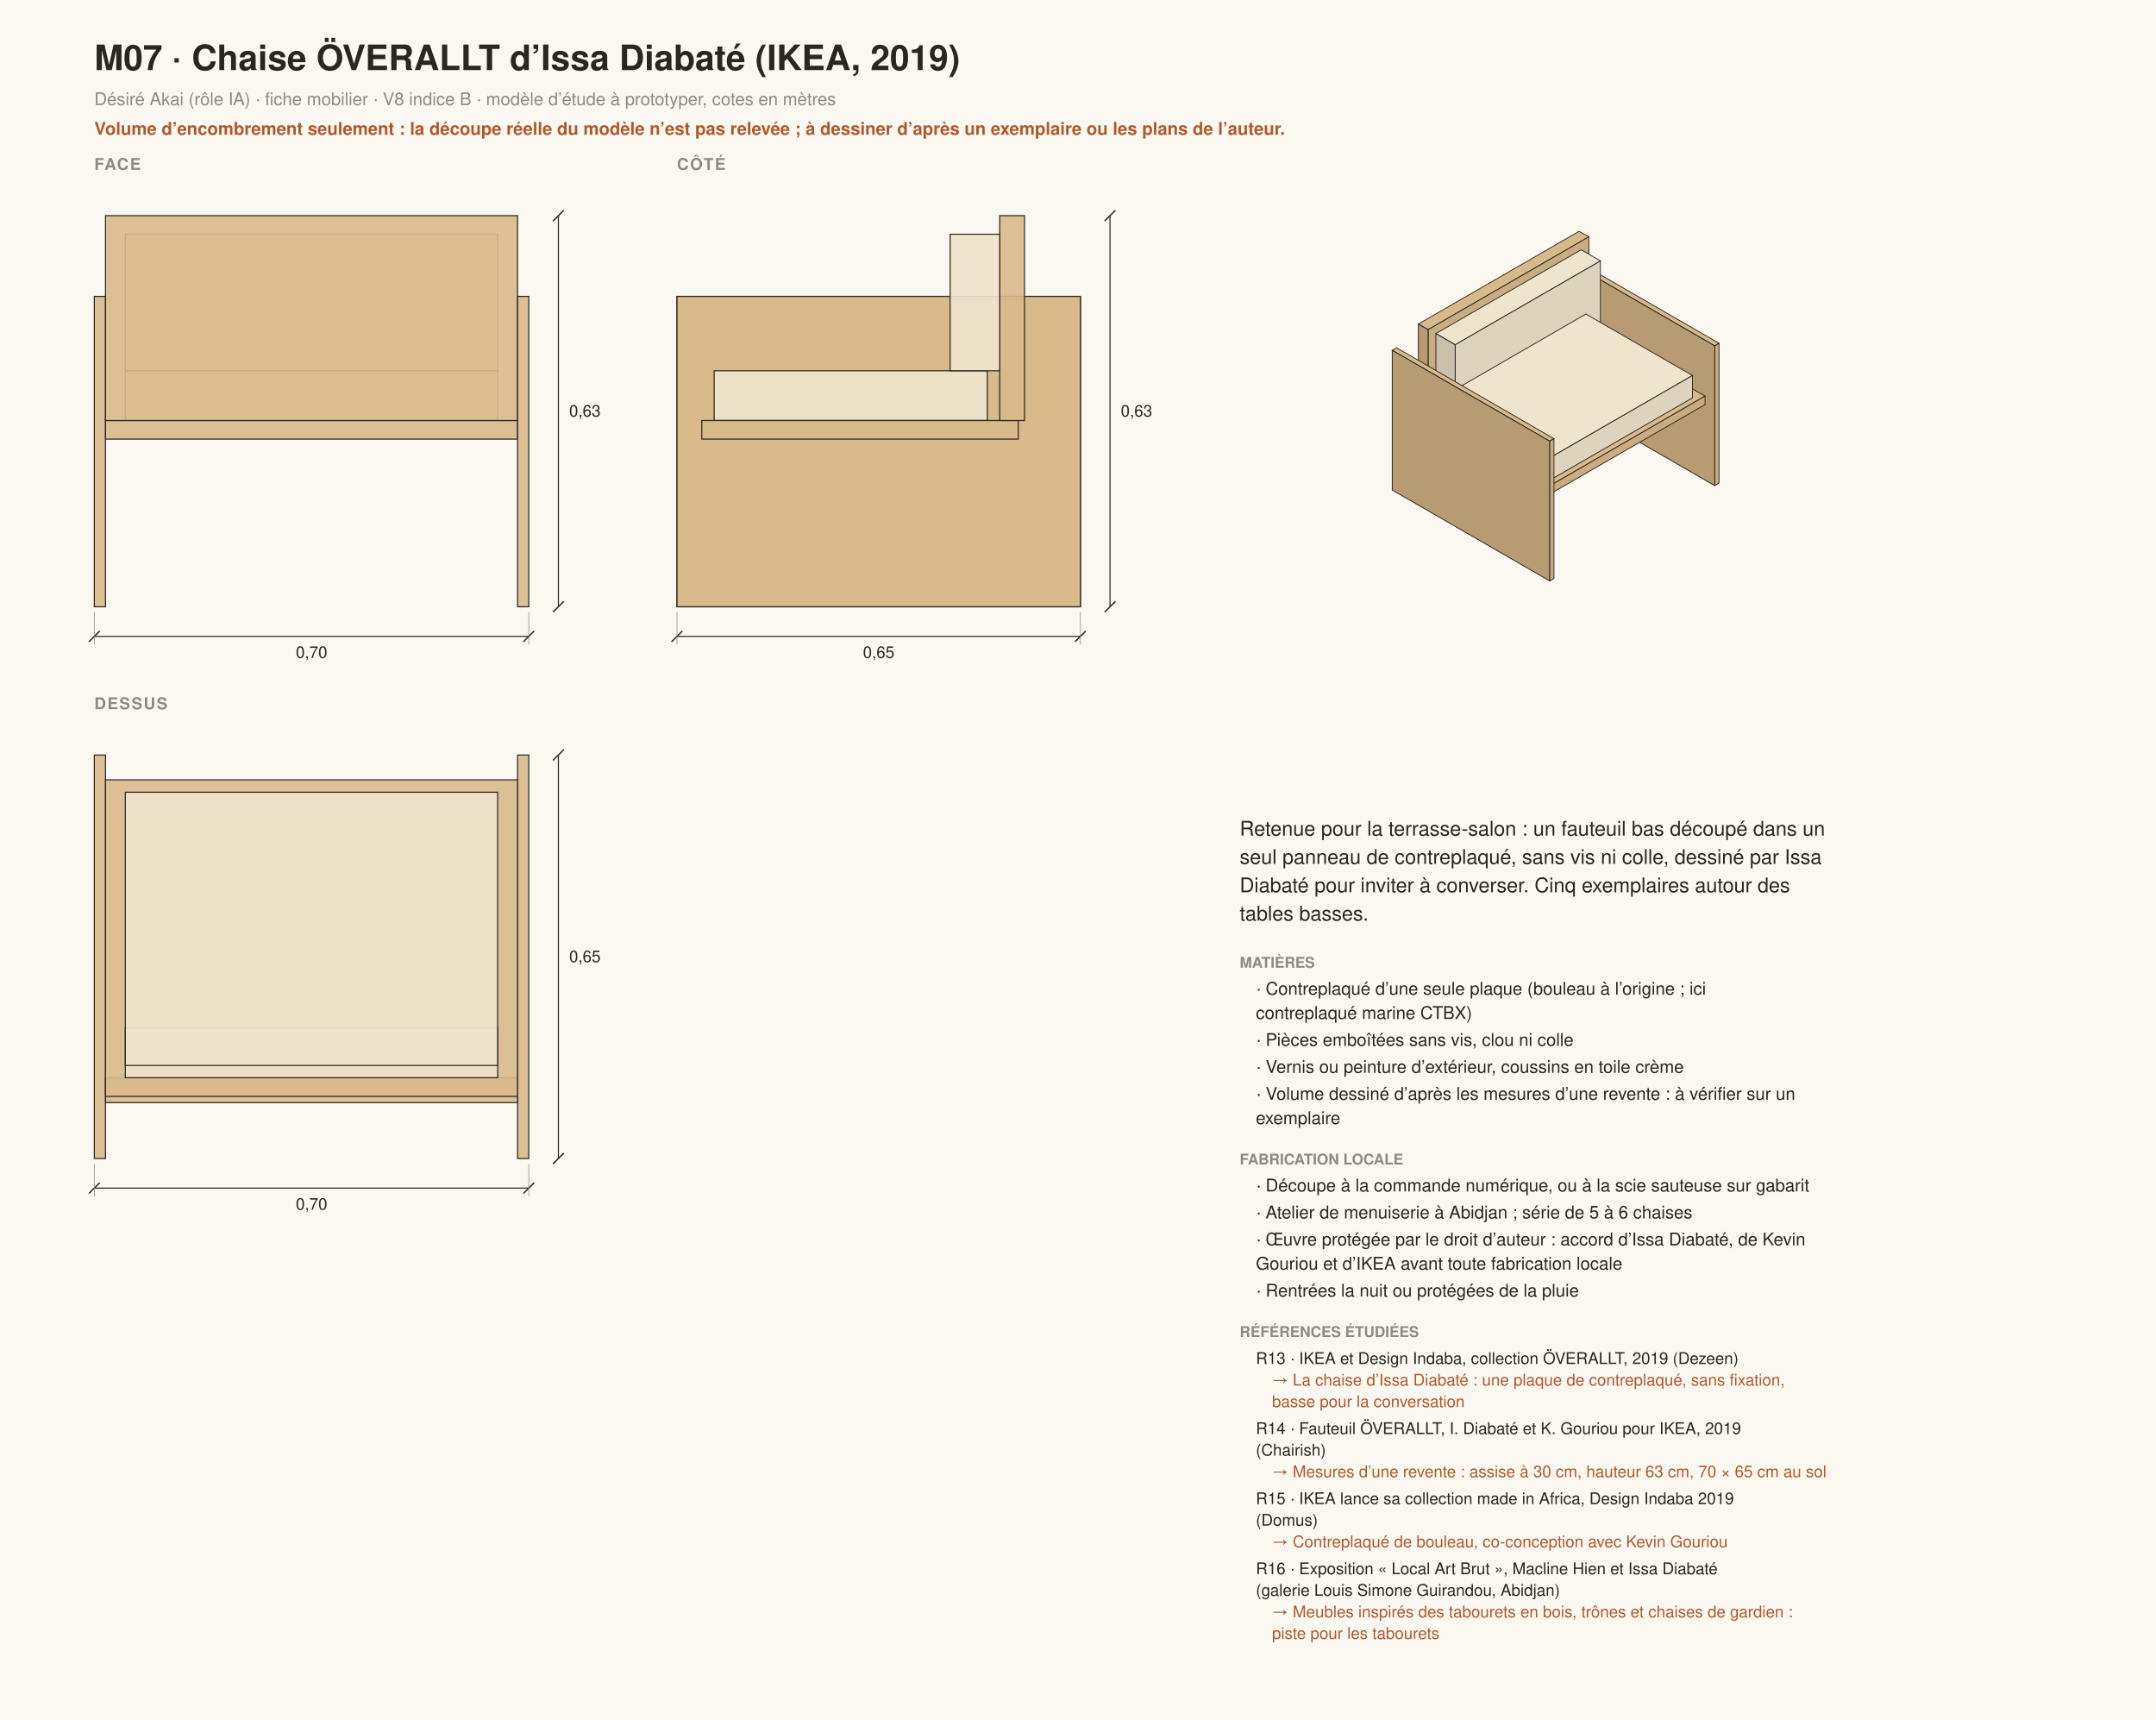
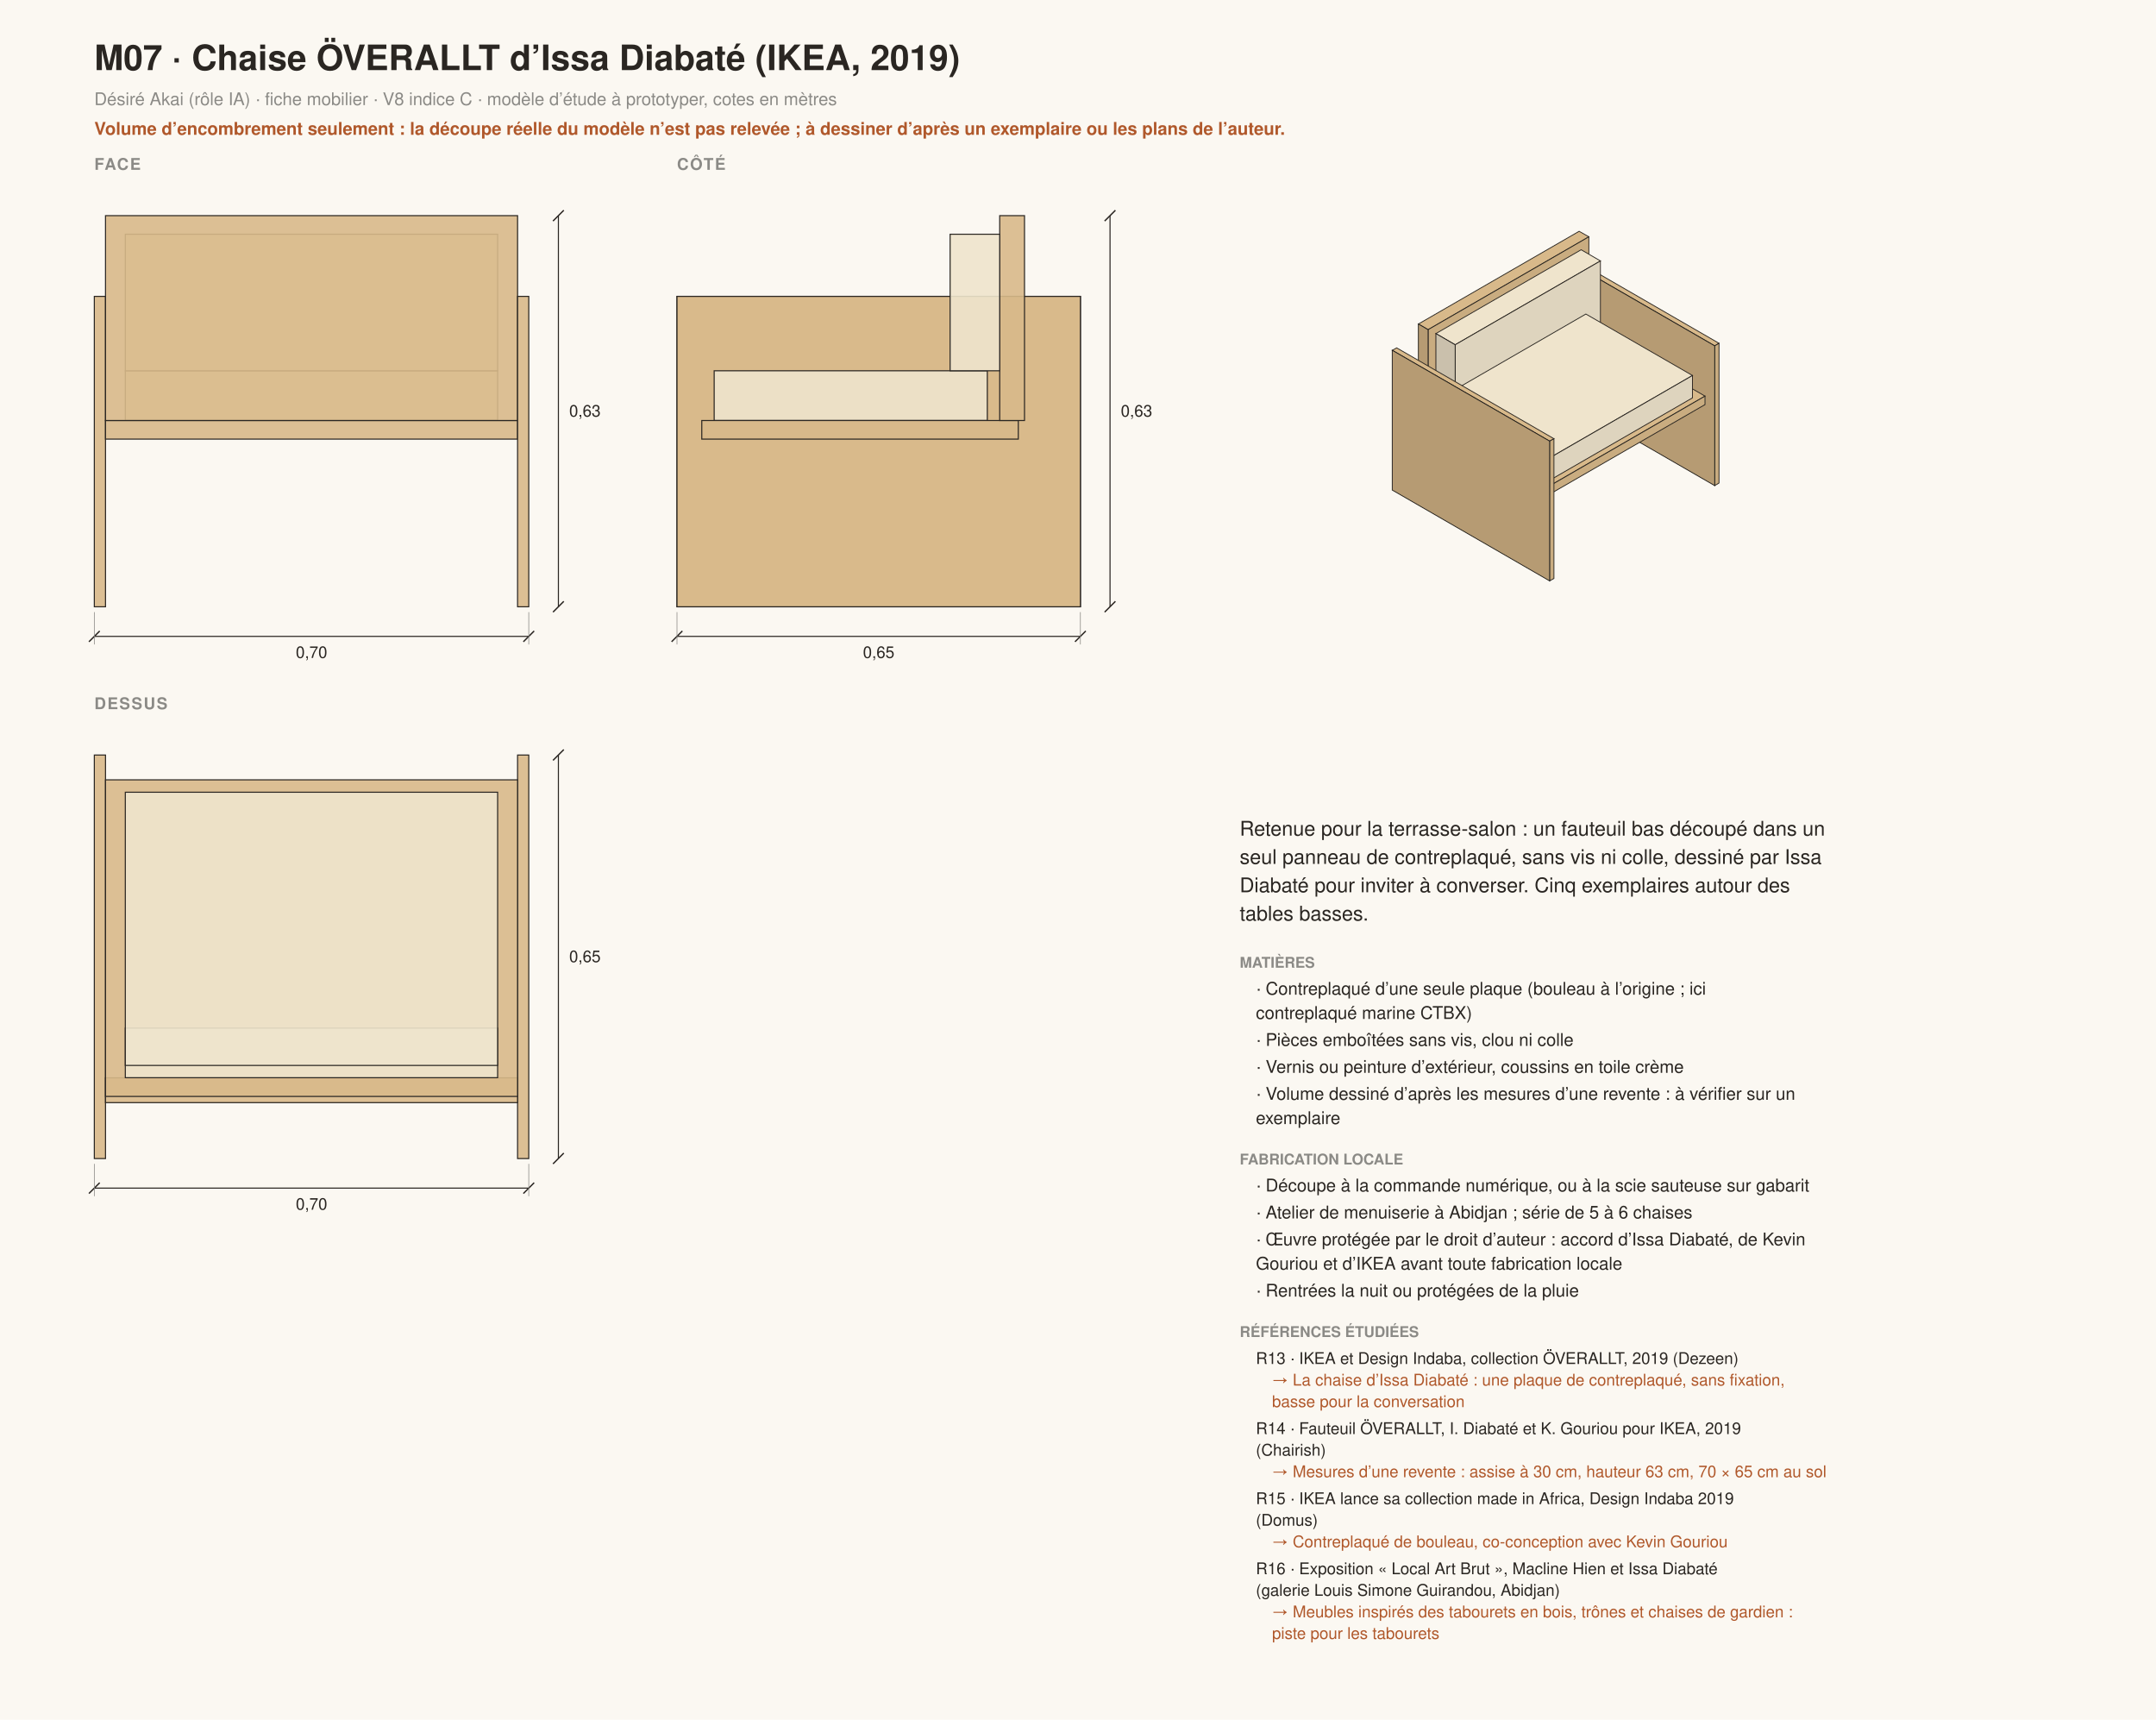
<svg xmlns="http://www.w3.org/2000/svg" viewBox="0 0 1600 1276" width="1600" height="1276">
  <rect width="1600" height="1276" fill="#fbf8f2" />
  <rect x="70.0" y="219.9" width="8.3" height="230.3" fill="#d8b98a" fill-opacity="0.9" stroke="#2a2622" stroke-width="0.8" />
  <rect x="93.0" y="275.1" width="276.3" height="36.8" fill="#efe4cc" fill-opacity="0.9" stroke="#2a2622" stroke-width="0.8" />
  <rect x="93.0" y="173.8" width="276.3" height="101.3" fill="#efe4cc" fill-opacity="0.9" stroke="#2a2622" stroke-width="0.8" />
  <rect x="78.3" y="312.0" width="305.8" height="13.8" fill="#d8b98a" fill-opacity="0.9" stroke="#2a2622" stroke-width="0.8" />
  <rect x="78.3" y="160.0" width="305.8" height="152.0" fill="#d8b98a" fill-opacity="0.9" stroke="#2a2622" stroke-width="0.8" />
  <rect x="384.1" y="219.9" width="8.3" height="230.3" fill="#d8b98a" fill-opacity="0.9" stroke="#2a2622" stroke-width="0.8" />
  <text x="70" y="126.0" font-family="Archivo, Helvetica, Arial, sans-serif" font-size="12" font-weight="700" fill="#8b8a86" letter-spacing="1">FACE</text>
  <line x1="70.0" y1="472.16" x2="392.4" y2="472.16" stroke="#2a2622" stroke-width="0.8" />
  <line x1="66.0" y1="476.16" x2="74.0" y2="468.16" stroke="#2a2622" />
  <line x1="70.0" y1="454.16" x2="70.0" y2="478.16" stroke="#8b8a86" stroke-width="0.5" />
  <line x1="388.4" y1="476.16" x2="396.4" y2="468.16" stroke="#2a2622" />
  <line x1="392.4" y1="454.16" x2="392.4" y2="478.16" stroke="#8b8a86" stroke-width="0.5" />
  <text x="231.2" y="488.16" font-family="Archivo, Helvetica, Arial, sans-serif" font-size="12" text-anchor="middle" fill="#2a2622">0,70</text>
  <line x1="414.4" y1="160.0" x2="414.4" y2="450.16" stroke="#2a2622" stroke-width="0.8" />
  <line x1="410.4" y1="164.0" x2="418.4" y2="156.0" stroke="#2a2622" />
  <line x1="410.4" y1="454.16" x2="418.4" y2="446.16" stroke="#2a2622" />
  <text x="422.4" y="309.08" font-family="Archivo, Helvetica, Arial, sans-serif" font-size="12" fill="#2a2622">0,63</text>
  <rect x="502.4" y="219.9" width="299.4" height="230.3" fill="#d8b98a" fill-opacity="0.9" stroke="#2a2622" stroke-width="0.8" />
  <rect x="502.4" y="219.9" width="299.4" height="230.3" fill="#d8b98a" fill-opacity="0.9" stroke="#2a2622" stroke-width="0.8" />
  <rect x="520.8" y="312.0" width="234.9" height="13.8" fill="#d8b98a" fill-opacity="0.9" stroke="#2a2622" stroke-width="0.8" />
  <rect x="741.9" y="160.0" width="18.4" height="152.0" fill="#d8b98a" fill-opacity="0.9" stroke="#2a2622" stroke-width="0.8" />
  <rect x="530.0" y="275.1" width="202.7" height="36.8" fill="#efe4cc" fill-opacity="0.9" stroke="#2a2622" stroke-width="0.8" />
  <rect x="705.1" y="173.8" width="36.8" height="101.3" fill="#efe4cc" fill-opacity="0.9" stroke="#2a2622" stroke-width="0.8" />
  <text x="502.4" y="126.0" font-family="Archivo, Helvetica, Arial, sans-serif" font-size="12" font-weight="700" fill="#8b8a86" letter-spacing="1">CÔTÉ</text>
  <line x1="502.4" y1="472.16" x2="801.771" y2="472.16" stroke="#2a2622" stroke-width="0.8" />
  <line x1="498.4" y1="476.16" x2="506.4" y2="468.16" stroke="#2a2622" />
  <line x1="502.4" y1="454.16" x2="502.4" y2="478.16" stroke="#8b8a86" stroke-width="0.5" />
  <line x1="797.771" y1="476.16" x2="805.771" y2="468.16" stroke="#2a2622" />
  <line x1="801.771" y1="454.16" x2="801.771" y2="478.16" stroke="#8b8a86" stroke-width="0.5" />
  <text x="652.086" y="488.16" font-family="Archivo, Helvetica, Arial, sans-serif" font-size="12" text-anchor="middle" fill="#2a2622">0,65</text>
  <line x1="823.771" y1="160.0" x2="823.771" y2="450.16" stroke="#2a2622" stroke-width="0.8" />
  <line x1="819.771" y1="164.0" x2="827.771" y2="156.0" stroke="#2a2622" />
  <line x1="819.771" y1="454.16" x2="827.771" y2="446.16" stroke="#2a2622" />
  <text x="831.771" y="309.08" font-family="Archivo, Helvetica, Arial, sans-serif" font-size="12" fill="#2a2622">0,63</text>
  <rect x="70.0" y="560.2" width="8.3" height="299.4" fill="#d8b98a" fill-opacity="0.9" stroke="#2a2622" stroke-width="0.8" />
  <rect x="384.1" y="560.2" width="8.3" height="299.4" fill="#d8b98a" fill-opacity="0.9" stroke="#2a2622" stroke-width="0.8" />
  <rect x="78.3" y="799.7" width="305.8" height="18.4" fill="#d8b98a" fill-opacity="0.9" stroke="#2a2622" stroke-width="0.8" />
  <rect x="78.3" y="578.6" width="305.8" height="234.9" fill="#d8b98a" fill-opacity="0.9" stroke="#2a2622" stroke-width="0.8" />
  <rect x="93.0" y="762.8" width="276.3" height="36.8" fill="#efe4cc" fill-opacity="0.9" stroke="#2a2622" stroke-width="0.8" />
  <rect x="93.0" y="587.8" width="276.3" height="202.7" fill="#efe4cc" fill-opacity="0.9" stroke="#2a2622" stroke-width="0.8" />
  <text x="70" y="526.16" font-family="Archivo, Helvetica, Arial, sans-serif" font-size="12" font-weight="700" fill="#8b8a86" letter-spacing="1">DESSUS</text>
  <line x1="70.0" y1="881.531" x2="392.4" y2="881.531" stroke="#2a2622" stroke-width="0.8" />
  <line x1="66.0" y1="885.531" x2="74.0" y2="877.531" stroke="#2a2622" />
  <line x1="70.0" y1="863.531" x2="70.0" y2="887.531" stroke="#8b8a86" stroke-width="0.5" />
  <line x1="388.4" y1="885.531" x2="396.4" y2="877.531" stroke="#2a2622" />
  <line x1="392.4" y1="863.531" x2="392.4" y2="887.531" stroke="#8b8a86" stroke-width="0.5" />
  <text x="231.2" y="897.531" font-family="Archivo, Helvetica, Arial, sans-serif" font-size="12" text-anchor="middle" fill="#2a2622">0,70</text>
  <line x1="414.4" y1="560.16" x2="414.4" y2="859.531" stroke="#2a2622" stroke-width="0.8" />
  <line x1="410.4" y1="564.16" x2="418.4" y2="556.16" stroke="#2a2622" />
  <line x1="410.4" y1="863.531" x2="418.4" y2="855.531" stroke="#2a2622" />
  <text x="422.4" y="713.846" font-family="Archivo, Helvetica, Arial, sans-serif" font-size="12" fill="#2a2622">0,65</text>
  <polygon points="1272.5,256.6 1275.7,254.7 1159.0,187.3 1155.7,189.2" fill="#d8b98a" fill-opacity="1" stroke="#2a2622" stroke-width="0.6" style="filter:brightness(1.0)" />
  <polygon points="1272.5,360.3 1275.7,358.4 1275.7,254.7 1272.5,256.6" fill="#d8b98a" fill-opacity="1" stroke="#2a2622" stroke-width="0.6" style="filter:brightness(0.85)" />
  <polygon points="1272.5,360.3 1155.7,292.9 1155.7,189.2 1272.5,256.6" fill="#d8b98a" fill-opacity="1" stroke="#2a2622" stroke-width="0.6" style="filter:brightness(0.68)" />
  <polygon points="1059.8,244.6 1179.1,175.7 1171.9,171.6 1052.6,240.4" fill="#d8b98a" fill-opacity="1" stroke="#2a2622" stroke-width="0.6" style="filter:brightness(1.0)" />
  <polygon points="1059.8,313.0 1179.1,244.2 1179.1,175.7 1059.8,244.6" fill="#d8b98a" fill-opacity="1" stroke="#2a2622" stroke-width="0.6" style="filter:brightness(0.85)" />
  <polygon points="1059.8,313.0 1052.6,308.9 1052.6,240.4 1059.8,244.6" fill="#d8b98a" fill-opacity="1" stroke="#2a2622" stroke-width="0.6" style="filter:brightness(0.68)" />
  <polygon points="1079.9,255.8 1187.7,193.6 1173.4,185.3 1065.6,247.5" fill="#efe4cc" fill-opacity="1" stroke="#2a2622" stroke-width="0.6" style="filter:brightness(1.0)" />
  <polygon points="1079.9,301.4 1187.7,239.2 1187.7,193.6 1079.9,255.8" fill="#efe4cc" fill-opacity="1" stroke="#2a2622" stroke-width="0.6" style="filter:brightness(0.85)" />
  <polygon points="1079.9,301.4 1065.6,293.1 1065.6,247.5 1079.9,255.8" fill="#efe4cc" fill-opacity="1" stroke="#2a2622" stroke-width="0.6" style="filter:brightness(0.68)" />
  <polygon points="1146.0,362.8 1265.3,293.9 1173.7,241.1 1054.4,309.9" fill="#d8b98a" fill-opacity="1" stroke="#2a2622" stroke-width="0.6" style="filter:brightness(1.0)" />
  <polygon points="1146.0,369.0 1265.3,300.2 1265.3,293.9 1146.0,362.8" fill="#d8b98a" fill-opacity="1" stroke="#2a2622" stroke-width="0.6" style="filter:brightness(0.85)" />
  <polygon points="1146.0,369.0 1054.4,316.1 1054.4,309.9 1146.0,362.8" fill="#d8b98a" fill-opacity="1" stroke="#2a2622" stroke-width="0.6" style="filter:brightness(0.68)" />
  <polygon points="1148.2,340.8 1256.0,278.6 1176.9,233.0 1069.2,295.2" fill="#efe4cc" fill-opacity="1" stroke="#2a2622" stroke-width="0.6" style="filter:brightness(1.0)" />
  <polygon points="1148.2,357.4 1256.0,295.2 1256.0,278.6 1148.2,340.8" fill="#efe4cc" fill-opacity="1" stroke="#2a2622" stroke-width="0.6" style="filter:brightness(0.85)" />
  <polygon points="1148.2,357.4 1069.2,311.8 1069.2,295.2 1148.2,340.8" fill="#efe4cc" fill-opacity="1" stroke="#2a2622" stroke-width="0.6" style="filter:brightness(0.68)" />
  <polygon points="1150.0,327.3 1153.2,325.5 1036.5,258.1 1033.2,259.9" fill="#d8b98a" fill-opacity="1" stroke="#2a2622" stroke-width="0.6" style="filter:brightness(1.0)" />
  <polygon points="1150.0,431.0 1153.2,429.2 1153.2,325.5 1150.0,327.3" fill="#d8b98a" fill-opacity="1" stroke="#2a2622" stroke-width="0.6" style="filter:brightness(0.85)" />
  <polygon points="1150.0,431.0 1033.2,363.6 1033.2,259.9 1150.0,327.3" fill="#d8b98a" fill-opacity="1" stroke="#2a2622" stroke-width="0.6" style="filter:brightness(0.68)" />
  <text x="70" y="52" font-family="Archivo, Helvetica, Arial, sans-serif" font-size="26" font-weight="700" fill="#2a2622" text-anchor="start">M07 · Chaise ÖVERALLT d’Issa Diabaté (IKEA, 2019)</text>
-   <text x="70" y="78" font-family="Archivo, Helvetica, Arial, sans-serif" font-size="13" font-weight="400" fill="#8b8a86" text-anchor="start">Désiré Akai (rôle IA) · fiche mobilier · V8 indice B · modèle d’étude à prototyper, cotes en mètres</text>
+   <text x="70" y="78" font-family="Archivo, Helvetica, Arial, sans-serif" font-size="13" font-weight="400" fill="#8b8a86" text-anchor="start">Désiré Akai (rôle IA) · fiche mobilier · V8 indice C · modèle d’étude à prototyper, cotes en mètres</text>
  <text x="70" y="100" font-family="Archivo, Helvetica, Arial, sans-serif" font-size="13" font-weight="700" fill="#b0582b" text-anchor="start">Volume d’encombrement seulement : la découpe réelle du modèle n’est pas relevée ; à dessiner d’après un exemplaire ou les plans de l’auteur.</text>
  <text x="920" y="620" font-family="Archivo, Helvetica, Arial, sans-serif" font-size="15" font-weight="400" fill="#2a2622" text-anchor="start">Retenue pour la terrasse-salon : un fauteuil bas découpé dans un</text>
  <text x="920" y="641" font-family="Archivo, Helvetica, Arial, sans-serif" font-size="15" font-weight="400" fill="#2a2622" text-anchor="start">seul panneau de contreplaqué, sans vis ni colle, dessiné par Issa</text>
  <text x="920" y="662" font-family="Archivo, Helvetica, Arial, sans-serif" font-size="15" font-weight="400" fill="#2a2622" text-anchor="start">Diabaté pour inviter à converser. Cinq exemplaires autour des</text>
  <text x="920" y="683" font-family="Archivo, Helvetica, Arial, sans-serif" font-size="15" font-weight="400" fill="#2a2622" text-anchor="start">tables basses.</text>
  <text x="920" y="718" font-family="Archivo, Helvetica, Arial, sans-serif" font-size="11" font-weight="700" fill="#8b8a86" text-anchor="start">MATIÈRES</text>
  <text x="932" y="738" font-family="Archivo, Helvetica, Arial, sans-serif" font-size="13" font-weight="400" fill="#2a2622" text-anchor="start">· Contreplaqué d’une seule plaque (bouleau à l’origine ; ici</text>
  <text x="932" y="756" font-family="Archivo, Helvetica, Arial, sans-serif" font-size="13" font-weight="400" fill="#2a2622" text-anchor="start">contreplaqué marine CTBX)</text>
  <text x="932" y="776" font-family="Archivo, Helvetica, Arial, sans-serif" font-size="13" font-weight="400" fill="#2a2622" text-anchor="start">· Pièces emboîtées sans vis, clou ni colle</text>
  <text x="932" y="796" font-family="Archivo, Helvetica, Arial, sans-serif" font-size="13" font-weight="400" fill="#2a2622" text-anchor="start">· Vernis ou peinture d’extérieur, coussins en toile crème</text>
  <text x="932" y="816" font-family="Archivo, Helvetica, Arial, sans-serif" font-size="13" font-weight="400" fill="#2a2622" text-anchor="start">· Volume dessiné d’après les mesures d’une revente : à vérifier sur un</text>
  <text x="932" y="834" font-family="Archivo, Helvetica, Arial, sans-serif" font-size="13" font-weight="400" fill="#2a2622" text-anchor="start">exemplaire</text>
  <text x="920" y="864" font-family="Archivo, Helvetica, Arial, sans-serif" font-size="11" font-weight="700" fill="#8b8a86" text-anchor="start">FABRICATION LOCALE</text>
  <text x="932" y="884" font-family="Archivo, Helvetica, Arial, sans-serif" font-size="13" font-weight="400" fill="#2a2622" text-anchor="start">· Découpe à la commande numérique, ou à la scie sauteuse sur gabarit</text>
  <text x="932" y="904" font-family="Archivo, Helvetica, Arial, sans-serif" font-size="13" font-weight="400" fill="#2a2622" text-anchor="start">· Atelier de menuiserie à Abidjan ; série de 5 à 6 chaises</text>
  <text x="932" y="924" font-family="Archivo, Helvetica, Arial, sans-serif" font-size="13" font-weight="400" fill="#2a2622" text-anchor="start">· Œuvre protégée par le droit d’auteur : accord d’Issa Diabaté, de Kevin</text>
  <text x="932" y="942" font-family="Archivo, Helvetica, Arial, sans-serif" font-size="13" font-weight="400" fill="#2a2622" text-anchor="start">Gouriou et d’IKEA avant toute fabrication locale</text>
  <text x="932" y="962" font-family="Archivo, Helvetica, Arial, sans-serif" font-size="13" font-weight="400" fill="#2a2622" text-anchor="start">· Rentrées la nuit ou protégées de la pluie</text>
  <text x="920" y="992" font-family="Archivo, Helvetica, Arial, sans-serif" font-size="11" font-weight="700" fill="#8b8a86" text-anchor="start">RÉFÉRENCES ÉTUDIÉES</text>
  <text x="932" y="1012" font-family="Archivo, Helvetica, Arial, sans-serif" font-size="12" font-weight="400" fill="#2a2622" text-anchor="start">R13 · IKEA et Design Indaba, collection ÖVERALLT, 2019 (Dezeen)</text>
  <text x="944" y="1028" font-family="Archivo, Helvetica, Arial, sans-serif" font-size="12" font-weight="400" fill="#b0582b" text-anchor="start">→ La chaise d’Issa Diabaté : une plaque de contreplaqué, sans fixation,</text>
  <text x="944" y="1044" font-family="Archivo, Helvetica, Arial, sans-serif" font-size="12" font-weight="400" fill="#b0582b" text-anchor="start">basse pour la conversation</text>
  <text x="932" y="1064" font-family="Archivo, Helvetica, Arial, sans-serif" font-size="12" font-weight="400" fill="#2a2622" text-anchor="start">R14 · Fauteuil ÖVERALLT, I. Diabaté et K. Gouriou pour IKEA, 2019</text>
  <text x="932" y="1080" font-family="Archivo, Helvetica, Arial, sans-serif" font-size="12" font-weight="400" fill="#2a2622" text-anchor="start">(Chairish)</text>
  <text x="944" y="1096" font-family="Archivo, Helvetica, Arial, sans-serif" font-size="12" font-weight="400" fill="#b0582b" text-anchor="start">→ Mesures d’une revente : assise à 30 cm, hauteur 63 cm, 70 × 65 cm au sol</text>
  <text x="932" y="1116" font-family="Archivo, Helvetica, Arial, sans-serif" font-size="12" font-weight="400" fill="#2a2622" text-anchor="start">R15 · IKEA lance sa collection made in Africa, Design Indaba 2019</text>
  <text x="932" y="1132" font-family="Archivo, Helvetica, Arial, sans-serif" font-size="12" font-weight="400" fill="#2a2622" text-anchor="start">(Domus)</text>
  <text x="944" y="1148" font-family="Archivo, Helvetica, Arial, sans-serif" font-size="12" font-weight="400" fill="#b0582b" text-anchor="start">→ Contreplaqué de bouleau, co-conception avec Kevin Gouriou</text>
  <text x="932" y="1168" font-family="Archivo, Helvetica, Arial, sans-serif" font-size="12" font-weight="400" fill="#2a2622" text-anchor="start">R16 · Exposition « Local Art Brut », Macline Hien et Issa Diabaté</text>
  <text x="932" y="1184" font-family="Archivo, Helvetica, Arial, sans-serif" font-size="12" font-weight="400" fill="#2a2622" text-anchor="start">(galerie Louis Simone Guirandou, Abidjan)</text>
  <text x="944" y="1200" font-family="Archivo, Helvetica, Arial, sans-serif" font-size="12" font-weight="400" fill="#b0582b" text-anchor="start">→ Meubles inspirés des tabourets en bois, trônes et chaises de gardien :</text>
  <text x="944" y="1216" font-family="Archivo, Helvetica, Arial, sans-serif" font-size="12" font-weight="400" fill="#b0582b" text-anchor="start">piste pour les tabourets</text>
</svg>
